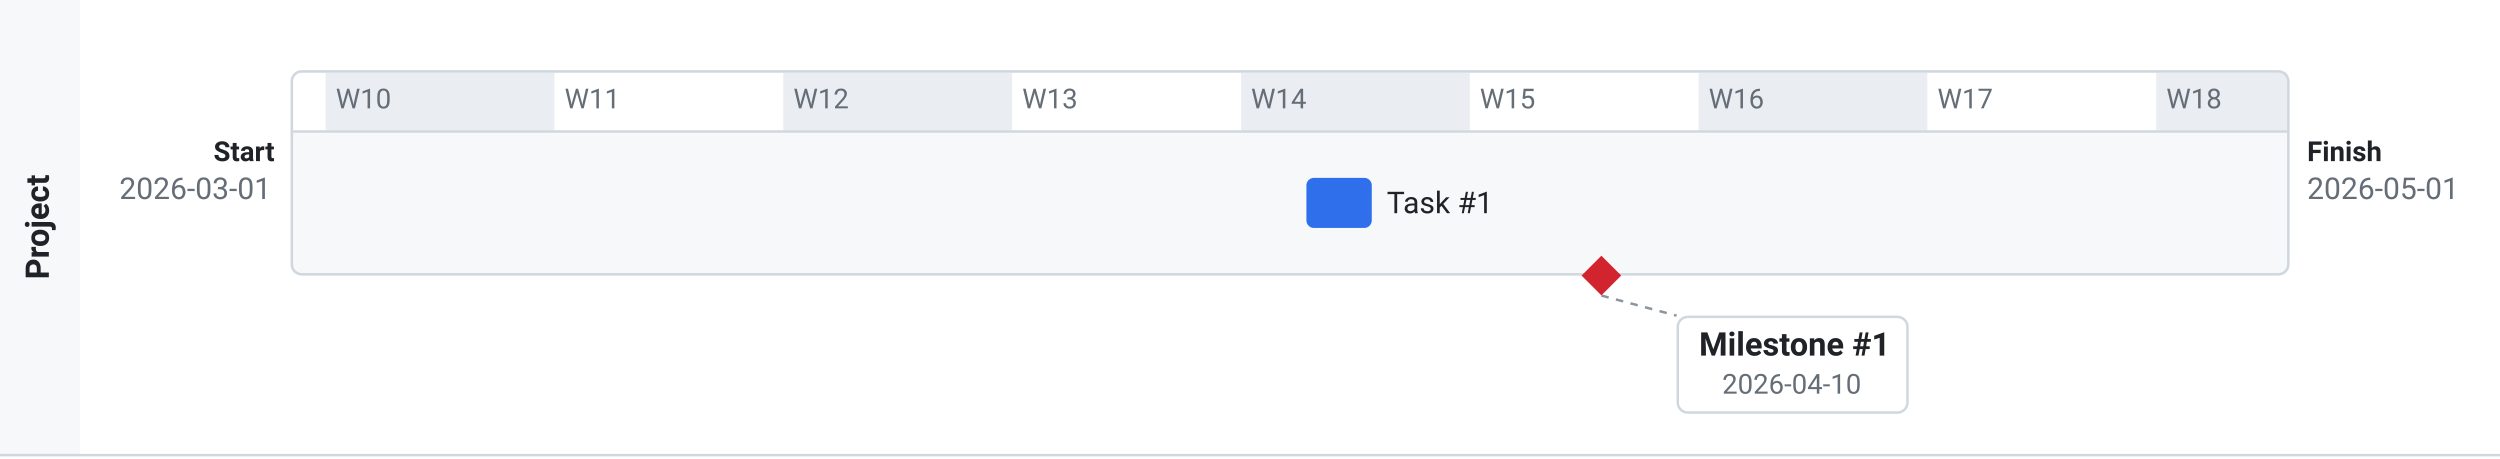
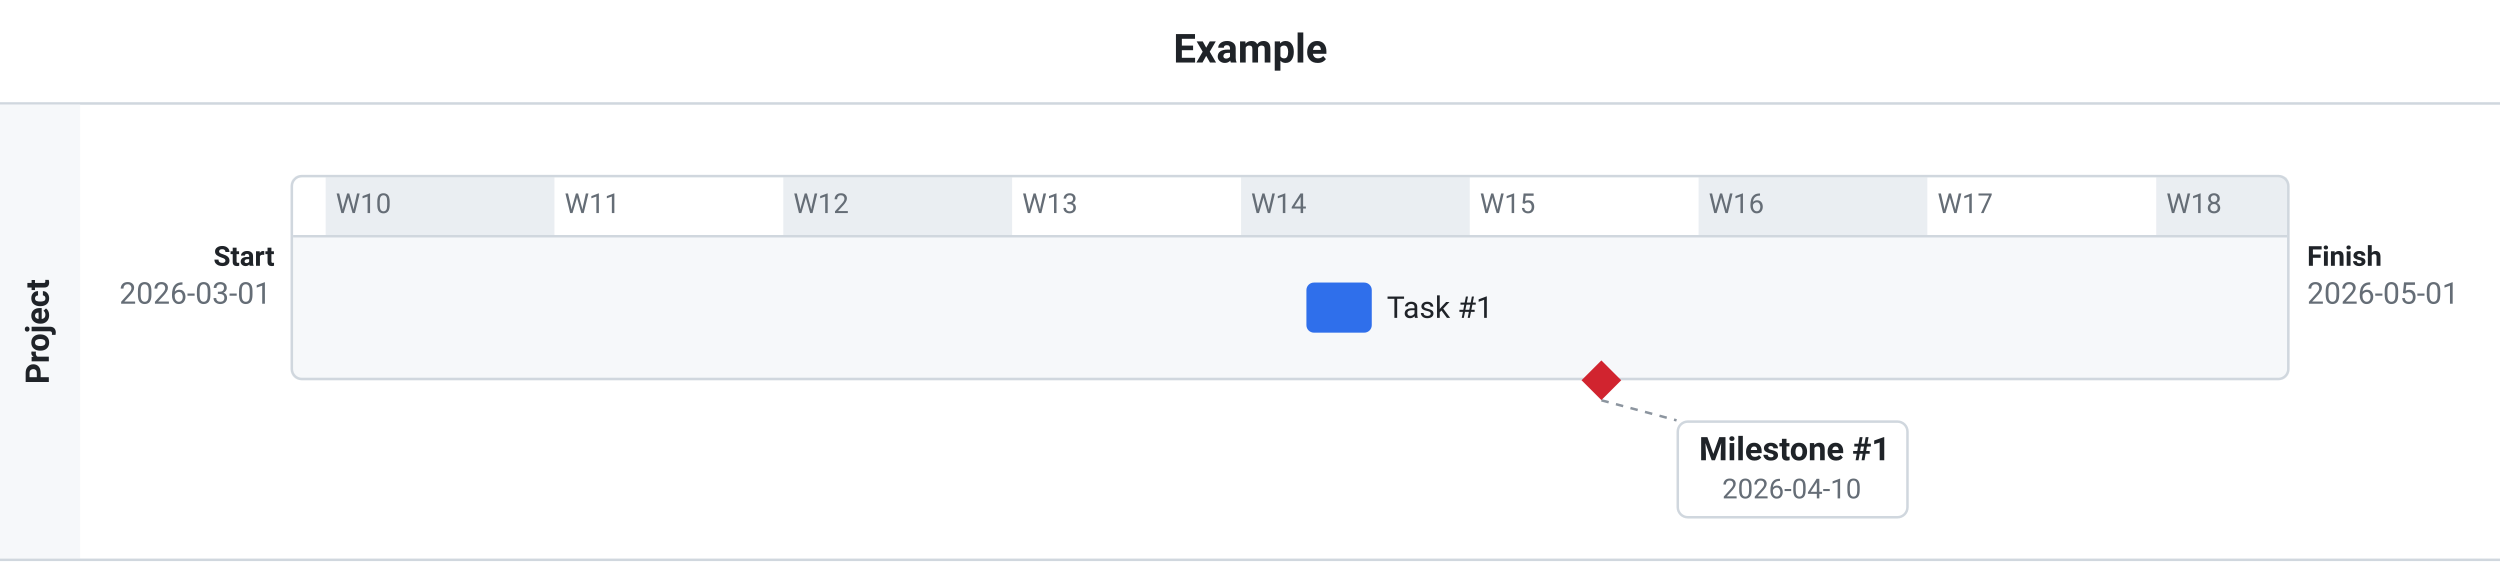
- <svg xmlns="http://www.w3.org/2000/svg" width="998" height="183" viewBox="0 0 998 183">
-   <rect x="0" y="0" width="998" height="183" fill="rgb(255, 255, 255)" />
-   <rect x="0" y="0" width="32" height="181.19" fill="rgb(246, 248, 250)" />
+ <svg xmlns="http://www.w3.org/2000/svg" width="998" height="224" viewBox="0 0 998 224">
+   <rect x="0" y="0" width="998" height="224" fill="rgb(255, 255, 255)" />
+   <text x="468.42" y="19.5" dominant-baseline="central" fill="rgb(31, 35, 40)" font-family="system-ui, -apple-system, &quot;Segoe UI&quot;, Roboto, sans-serif" font-size="16px" font-weight="600">Example</text>
+   <line x1="0" y1="41.3" x2="998" y2="41.3" stroke="rgb(208, 215, 222)" />
+   <rect x="0" y="41.8" width="32" height="181.19" fill="rgb(246, 248, 250)" />
  <clipPath id="tlv-clip-1">
-     <rect x="0" y="0" width="32" height="181.19" rx="0" />
+     <rect x="0" y="41.8" width="32" height="181.19" rx="0" />
  </clipPath>
  <g clip-path="url(#tlv-clip-1)">
-     <text x="15.05" y="90.6" text-anchor="middle" transform="rotate(-90 15.05 90.6)" dominant-baseline="central" fill="rgb(31, 35, 40)" font-family="system-ui, -apple-system, &quot;Segoe UI&quot;, Roboto, sans-serif" font-size="13px" font-weight="600">Project</text>
+     <text x="15.05" y="132.4" text-anchor="middle" transform="rotate(-90 15.05 132.4)" dominant-baseline="central" fill="rgb(31, 35, 40)" font-family="system-ui, -apple-system, &quot;Segoe UI&quot;, Roboto, sans-serif" font-size="13px" font-weight="600">Project</text>
  </g>
-   <rect x="116" y="28" width="798" height="82" fill="rgb(246, 248, 250)" rx="4" />
+   <rect x="116" y="69.8" width="798" height="82" fill="rgb(246, 248, 250)" rx="4" />
  <clipPath id="tlv-clip-2">
-     <rect x="116" y="28" width="798" height="82" rx="4" />
+     <rect x="116" y="69.8" width="798" height="82" rx="4" />
  </clipPath>
  <g clip-path="url(#tlv-clip-2)">
-     <rect x="117" y="29" width="13.05" height="23" fill="rgb(255, 255, 255)" />
-     <rect x="130.05" y="29" width="91.34" height="23" fill="rgb(234, 238, 242)" />
-     <rect x="221.39" y="29" width="91.34" height="23" fill="rgb(255, 255, 255)" />
-     <rect x="312.73" y="29" width="91.34" height="23" fill="rgb(234, 238, 242)" />
-     <rect x="404.08" y="29" width="91.34" height="23" fill="rgb(255, 255, 255)" />
-     <rect x="495.42" y="29" width="91.34" height="23" fill="rgb(234, 238, 242)" />
-     <rect x="586.77" y="29" width="91.34" height="23" fill="rgb(255, 255, 255)" />
-     <rect x="678.11" y="29" width="91.34" height="23" fill="rgb(234, 238, 242)" />
-     <rect x="769.45" y="29" width="91.34" height="23" fill="rgb(255, 255, 255)" />
-     <rect x="860.8" y="29" width="52.19" height="23" fill="rgb(234, 238, 242)" />
-     <line x1="117" y1="52.5" x2="913" y2="52.5" stroke="rgb(208, 215, 222)" />
+     <rect x="117" y="70.8" width="13.05" height="23" fill="rgb(255, 255, 255)" />
+     <rect x="130.05" y="70.8" width="91.34" height="23" fill="rgb(234, 238, 242)" />
+     <rect x="221.39" y="70.8" width="91.34" height="23" fill="rgb(255, 255, 255)" />
+     <rect x="312.73" y="70.8" width="91.34" height="23" fill="rgb(234, 238, 242)" />
+     <rect x="404.08" y="70.8" width="91.34" height="23" fill="rgb(255, 255, 255)" />
+     <rect x="495.42" y="70.8" width="91.34" height="23" fill="rgb(234, 238, 242)" />
+     <rect x="586.77" y="70.8" width="91.34" height="23" fill="rgb(255, 255, 255)" />
+     <rect x="678.11" y="70.8" width="91.34" height="23" fill="rgb(234, 238, 242)" />
+     <rect x="769.45" y="70.8" width="91.34" height="23" fill="rgb(255, 255, 255)" />
+     <rect x="860.8" y="70.8" width="52.19" height="23" fill="rgb(234, 238, 242)" />
+     <line x1="117" y1="94.3" x2="913" y2="94.3" stroke="rgb(208, 215, 222)" />
  </g>
  <clipPath id="tlv-clip-3">
-     <rect x="117" y="29" width="796" height="24" rx="0" />
+     <rect x="117" y="70.8" width="796" height="24" rx="0" />
  </clipPath>
  <g clip-path="url(#tlv-clip-3)">
-     <text x="134.05" y="39.5" dominant-baseline="central" fill="rgb(101, 109, 118)" font-family="system-ui, -apple-system, &quot;Segoe UI&quot;, Roboto, sans-serif" font-size="11px">W10</text>
+     <text x="134.05" y="81.3" dominant-baseline="central" fill="rgb(101, 109, 118)" font-family="system-ui, -apple-system, &quot;Segoe UI&quot;, Roboto, sans-serif" font-size="11px">W10</text>
  </g>
  <clipPath id="tlv-clip-4">
-     <rect x="117" y="29" width="796" height="24" rx="0" />
+     <rect x="117" y="70.8" width="796" height="24" rx="0" />
  </clipPath>
  <g clip-path="url(#tlv-clip-4)">
-     <text x="225.39" y="39.5" dominant-baseline="central" fill="rgb(101, 109, 118)" font-family="system-ui, -apple-system, &quot;Segoe UI&quot;, Roboto, sans-serif" font-size="11px">W11</text>
+     <text x="225.39" y="81.3" dominant-baseline="central" fill="rgb(101, 109, 118)" font-family="system-ui, -apple-system, &quot;Segoe UI&quot;, Roboto, sans-serif" font-size="11px">W11</text>
  </g>
  <clipPath id="tlv-clip-5">
-     <rect x="117" y="29" width="796" height="24" rx="0" />
+     <rect x="117" y="70.8" width="796" height="24" rx="0" />
  </clipPath>
  <g clip-path="url(#tlv-clip-5)">
-     <text x="316.73" y="39.5" dominant-baseline="central" fill="rgb(101, 109, 118)" font-family="system-ui, -apple-system, &quot;Segoe UI&quot;, Roboto, sans-serif" font-size="11px">W12</text>
+     <text x="316.73" y="81.3" dominant-baseline="central" fill="rgb(101, 109, 118)" font-family="system-ui, -apple-system, &quot;Segoe UI&quot;, Roboto, sans-serif" font-size="11px">W12</text>
  </g>
  <clipPath id="tlv-clip-6">
-     <rect x="117" y="29" width="796" height="24" rx="0" />
+     <rect x="117" y="70.8" width="796" height="24" rx="0" />
  </clipPath>
  <g clip-path="url(#tlv-clip-6)">
-     <text x="408.08" y="39.5" dominant-baseline="central" fill="rgb(101, 109, 118)" font-family="system-ui, -apple-system, &quot;Segoe UI&quot;, Roboto, sans-serif" font-size="11px">W13</text>
+     <text x="408.08" y="81.3" dominant-baseline="central" fill="rgb(101, 109, 118)" font-family="system-ui, -apple-system, &quot;Segoe UI&quot;, Roboto, sans-serif" font-size="11px">W13</text>
  </g>
  <clipPath id="tlv-clip-7">
-     <rect x="117" y="29" width="796" height="24" rx="0" />
+     <rect x="117" y="70.8" width="796" height="24" rx="0" />
  </clipPath>
  <g clip-path="url(#tlv-clip-7)">
-     <text x="499.42" y="39.5" dominant-baseline="central" fill="rgb(101, 109, 118)" font-family="system-ui, -apple-system, &quot;Segoe UI&quot;, Roboto, sans-serif" font-size="11px">W14</text>
+     <text x="499.42" y="81.3" dominant-baseline="central" fill="rgb(101, 109, 118)" font-family="system-ui, -apple-system, &quot;Segoe UI&quot;, Roboto, sans-serif" font-size="11px">W14</text>
  </g>
  <clipPath id="tlv-clip-8">
-     <rect x="117" y="29" width="796" height="24" rx="0" />
+     <rect x="117" y="70.8" width="796" height="24" rx="0" />
  </clipPath>
  <g clip-path="url(#tlv-clip-8)">
-     <text x="590.77" y="39.5" dominant-baseline="central" fill="rgb(101, 109, 118)" font-family="system-ui, -apple-system, &quot;Segoe UI&quot;, Roboto, sans-serif" font-size="11px">W15</text>
+     <text x="590.77" y="81.3" dominant-baseline="central" fill="rgb(101, 109, 118)" font-family="system-ui, -apple-system, &quot;Segoe UI&quot;, Roboto, sans-serif" font-size="11px">W15</text>
  </g>
  <clipPath id="tlv-clip-9">
-     <rect x="117" y="29" width="796" height="24" rx="0" />
+     <rect x="117" y="70.8" width="796" height="24" rx="0" />
  </clipPath>
  <g clip-path="url(#tlv-clip-9)">
-     <text x="682.11" y="39.5" dominant-baseline="central" fill="rgb(101, 109, 118)" font-family="system-ui, -apple-system, &quot;Segoe UI&quot;, Roboto, sans-serif" font-size="11px">W16</text>
+     <text x="682.11" y="81.3" dominant-baseline="central" fill="rgb(101, 109, 118)" font-family="system-ui, -apple-system, &quot;Segoe UI&quot;, Roboto, sans-serif" font-size="11px">W16</text>
  </g>
  <clipPath id="tlv-clip-10">
-     <rect x="117" y="29" width="796" height="24" rx="0" />
+     <rect x="117" y="70.8" width="796" height="24" rx="0" />
  </clipPath>
  <g clip-path="url(#tlv-clip-10)">
-     <text x="773.45" y="39.5" dominant-baseline="central" fill="rgb(101, 109, 118)" font-family="system-ui, -apple-system, &quot;Segoe UI&quot;, Roboto, sans-serif" font-size="11px">W17</text>
+     <text x="773.45" y="81.3" dominant-baseline="central" fill="rgb(101, 109, 118)" font-family="system-ui, -apple-system, &quot;Segoe UI&quot;, Roboto, sans-serif" font-size="11px">W17</text>
  </g>
  <clipPath id="tlv-clip-11">
-     <rect x="117" y="29" width="796" height="24" rx="0" />
+     <rect x="117" y="70.8" width="796" height="24" rx="0" />
  </clipPath>
  <g clip-path="url(#tlv-clip-11)">
-     <text x="864.8" y="39.5" dominant-baseline="central" fill="rgb(101, 109, 118)" font-family="system-ui, -apple-system, &quot;Segoe UI&quot;, Roboto, sans-serif" font-size="11px">W18</text>
+     <text x="864.8" y="81.3" dominant-baseline="central" fill="rgb(101, 109, 118)" font-family="system-ui, -apple-system, &quot;Segoe UI&quot;, Roboto, sans-serif" font-size="11px">W18</text>
  </g>
-   <path d="M524.52 71H544.61A3 3 0 0 1 547.61 74V88A3 3 0 0 1 544.61 91H524.52A3 3 0 0 1 521.52 88V74A3 3 0 0 1 524.52 71Z" fill="rgb(47, 111, 235)" />
-   <text x="553.61" y="81" dominant-baseline="central" fill="rgb(31, 35, 40)" font-family="system-ui, -apple-system, &quot;Segoe UI&quot;, Roboto, sans-serif" font-size="12px">Task #1</text>
-   <rect x="116.5" y="28.5" width="797" height="81" fill="none" rx="4" stroke="rgb(208, 215, 222)" />
-   <text x="85.23" y="60.55" dominant-baseline="central" fill="rgb(31, 35, 40)" font-family="system-ui, -apple-system, &quot;Segoe UI&quot;, Roboto, sans-serif" font-size="11px" font-weight="600">Start</text>
-   <text x="47.64" y="75.35" dominant-baseline="central" fill="rgb(101, 109, 118)" font-family="system-ui, -apple-system, &quot;Segoe UI&quot;, Roboto, sans-serif" font-size="12px">2026-03-01</text>
-   <text x="921" y="60.55" dominant-baseline="central" fill="rgb(31, 35, 40)" font-family="system-ui, -apple-system, &quot;Segoe UI&quot;, Roboto, sans-serif" font-size="11px" font-weight="600">Finish</text>
-   <text x="921" y="75.35" dominant-baseline="central" fill="rgb(101, 109, 118)" font-family="system-ui, -apple-system, &quot;Segoe UI&quot;, Roboto, sans-serif" font-size="12px">2026-05-01</text>
-   <line x1="639.28" y1="118" x2="669.28" y2="126" stroke="rgb(140, 149, 159)" stroke-dasharray="3 3" />
-   <polygon points="639.27,102.08 647.19,110 639.27,117.92 631.35,110" fill="rgb(209, 36, 47)" />
-   <rect x="669.27" y="126" width="92.69" height="39.19" fill="rgb(255, 255, 255)" rx="4" />
-   <rect x="669.77" y="126.5" width="91.69" height="38.19" fill="none" rx="4" stroke="rgb(208, 215, 222)" />
+   <path d="M524.52 112.8H544.61A3 3 0 0 1 547.61 115.8V129.8A3 3 0 0 1 544.61 132.8H524.52A3 3 0 0 1 521.52 129.8V115.8A3 3 0 0 1 524.52 112.8Z" fill="rgb(47, 111, 235)" />
+   <text x="553.61" y="122.8" dominant-baseline="central" fill="rgb(31, 35, 40)" font-family="system-ui, -apple-system, &quot;Segoe UI&quot;, Roboto, sans-serif" font-size="12px">Task #1</text>
+   <rect x="116.5" y="70.3" width="797" height="81" fill="none" rx="4" stroke="rgb(208, 215, 222)" />
+   <text x="85.23" y="102.35" dominant-baseline="central" fill="rgb(31, 35, 40)" font-family="system-ui, -apple-system, &quot;Segoe UI&quot;, Roboto, sans-serif" font-size="11px" font-weight="600">Start</text>
+   <text x="47.64" y="117.15" dominant-baseline="central" fill="rgb(101, 109, 118)" font-family="system-ui, -apple-system, &quot;Segoe UI&quot;, Roboto, sans-serif" font-size="12px">2026-03-01</text>
+   <text x="921" y="102.35" dominant-baseline="central" fill="rgb(31, 35, 40)" font-family="system-ui, -apple-system, &quot;Segoe UI&quot;, Roboto, sans-serif" font-size="11px" font-weight="600">Finish</text>
+   <text x="921" y="117.15" dominant-baseline="central" fill="rgb(101, 109, 118)" font-family="system-ui, -apple-system, &quot;Segoe UI&quot;, Roboto, sans-serif" font-size="12px">2026-05-01</text>
+   <line x1="639.28" y1="159.8" x2="669.28" y2="167.8" stroke="rgb(140, 149, 159)" stroke-dasharray="3 3" />
+   <polygon points="639.27,143.88 647.19,151.8 639.27,159.72 631.35,151.8" fill="rgb(209, 36, 47)" />
+   <rect x="669.27" y="167.8" width="92.69" height="39.19" fill="rgb(255, 255, 255)" rx="4" />
+   <rect x="669.77" y="168.3" width="91.69" height="38.19" fill="none" rx="4" stroke="rgb(208, 215, 222)" />
  <clipPath id="tlv-clip-12">
-     <rect x="669.27" y="126" width="92.69" height="39.19" rx="0" />
+     <rect x="669.27" y="167.8" width="92.69" height="39.19" rx="0" />
  </clipPath>
  <g clip-path="url(#tlv-clip-12)">
-     <text x="678.27" y="137.5" dominant-baseline="central" fill="rgb(31, 35, 40)" font-family="system-ui, -apple-system, &quot;Segoe UI&quot;, Roboto, sans-serif" font-size="13px" font-weight="600">Milestone #1</text>
+     <text x="678.27" y="179.3" dominant-baseline="central" fill="rgb(31, 35, 40)" font-family="system-ui, -apple-system, &quot;Segoe UI&quot;, Roboto, sans-serif" font-size="13px" font-weight="600">Milestone #1</text>
  </g>
  <clipPath id="tlv-clip-13">
-     <rect x="669.27" y="126" width="92.69" height="39.19" rx="0" />
+     <rect x="669.27" y="167.8" width="92.69" height="39.19" rx="0" />
  </clipPath>
  <g clip-path="url(#tlv-clip-13)">
-     <text x="687.48" y="153.39" dominant-baseline="central" fill="rgb(101, 109, 118)" font-family="system-ui, -apple-system, &quot;Segoe UI&quot;, Roboto, sans-serif" font-size="11px">2026-04-10</text>
+     <text x="687.48" y="195.19" dominant-baseline="central" fill="rgb(101, 109, 118)" font-family="system-ui, -apple-system, &quot;Segoe UI&quot;, Roboto, sans-serif" font-size="11px">2026-04-10</text>
  </g>
-   <line x1="0" y1="181.69" x2="998" y2="181.69" stroke="rgb(208, 215, 222)" />
+   <line x1="0" y1="223.48" x2="998" y2="223.48" stroke="rgb(208, 215, 222)" />
</svg>
